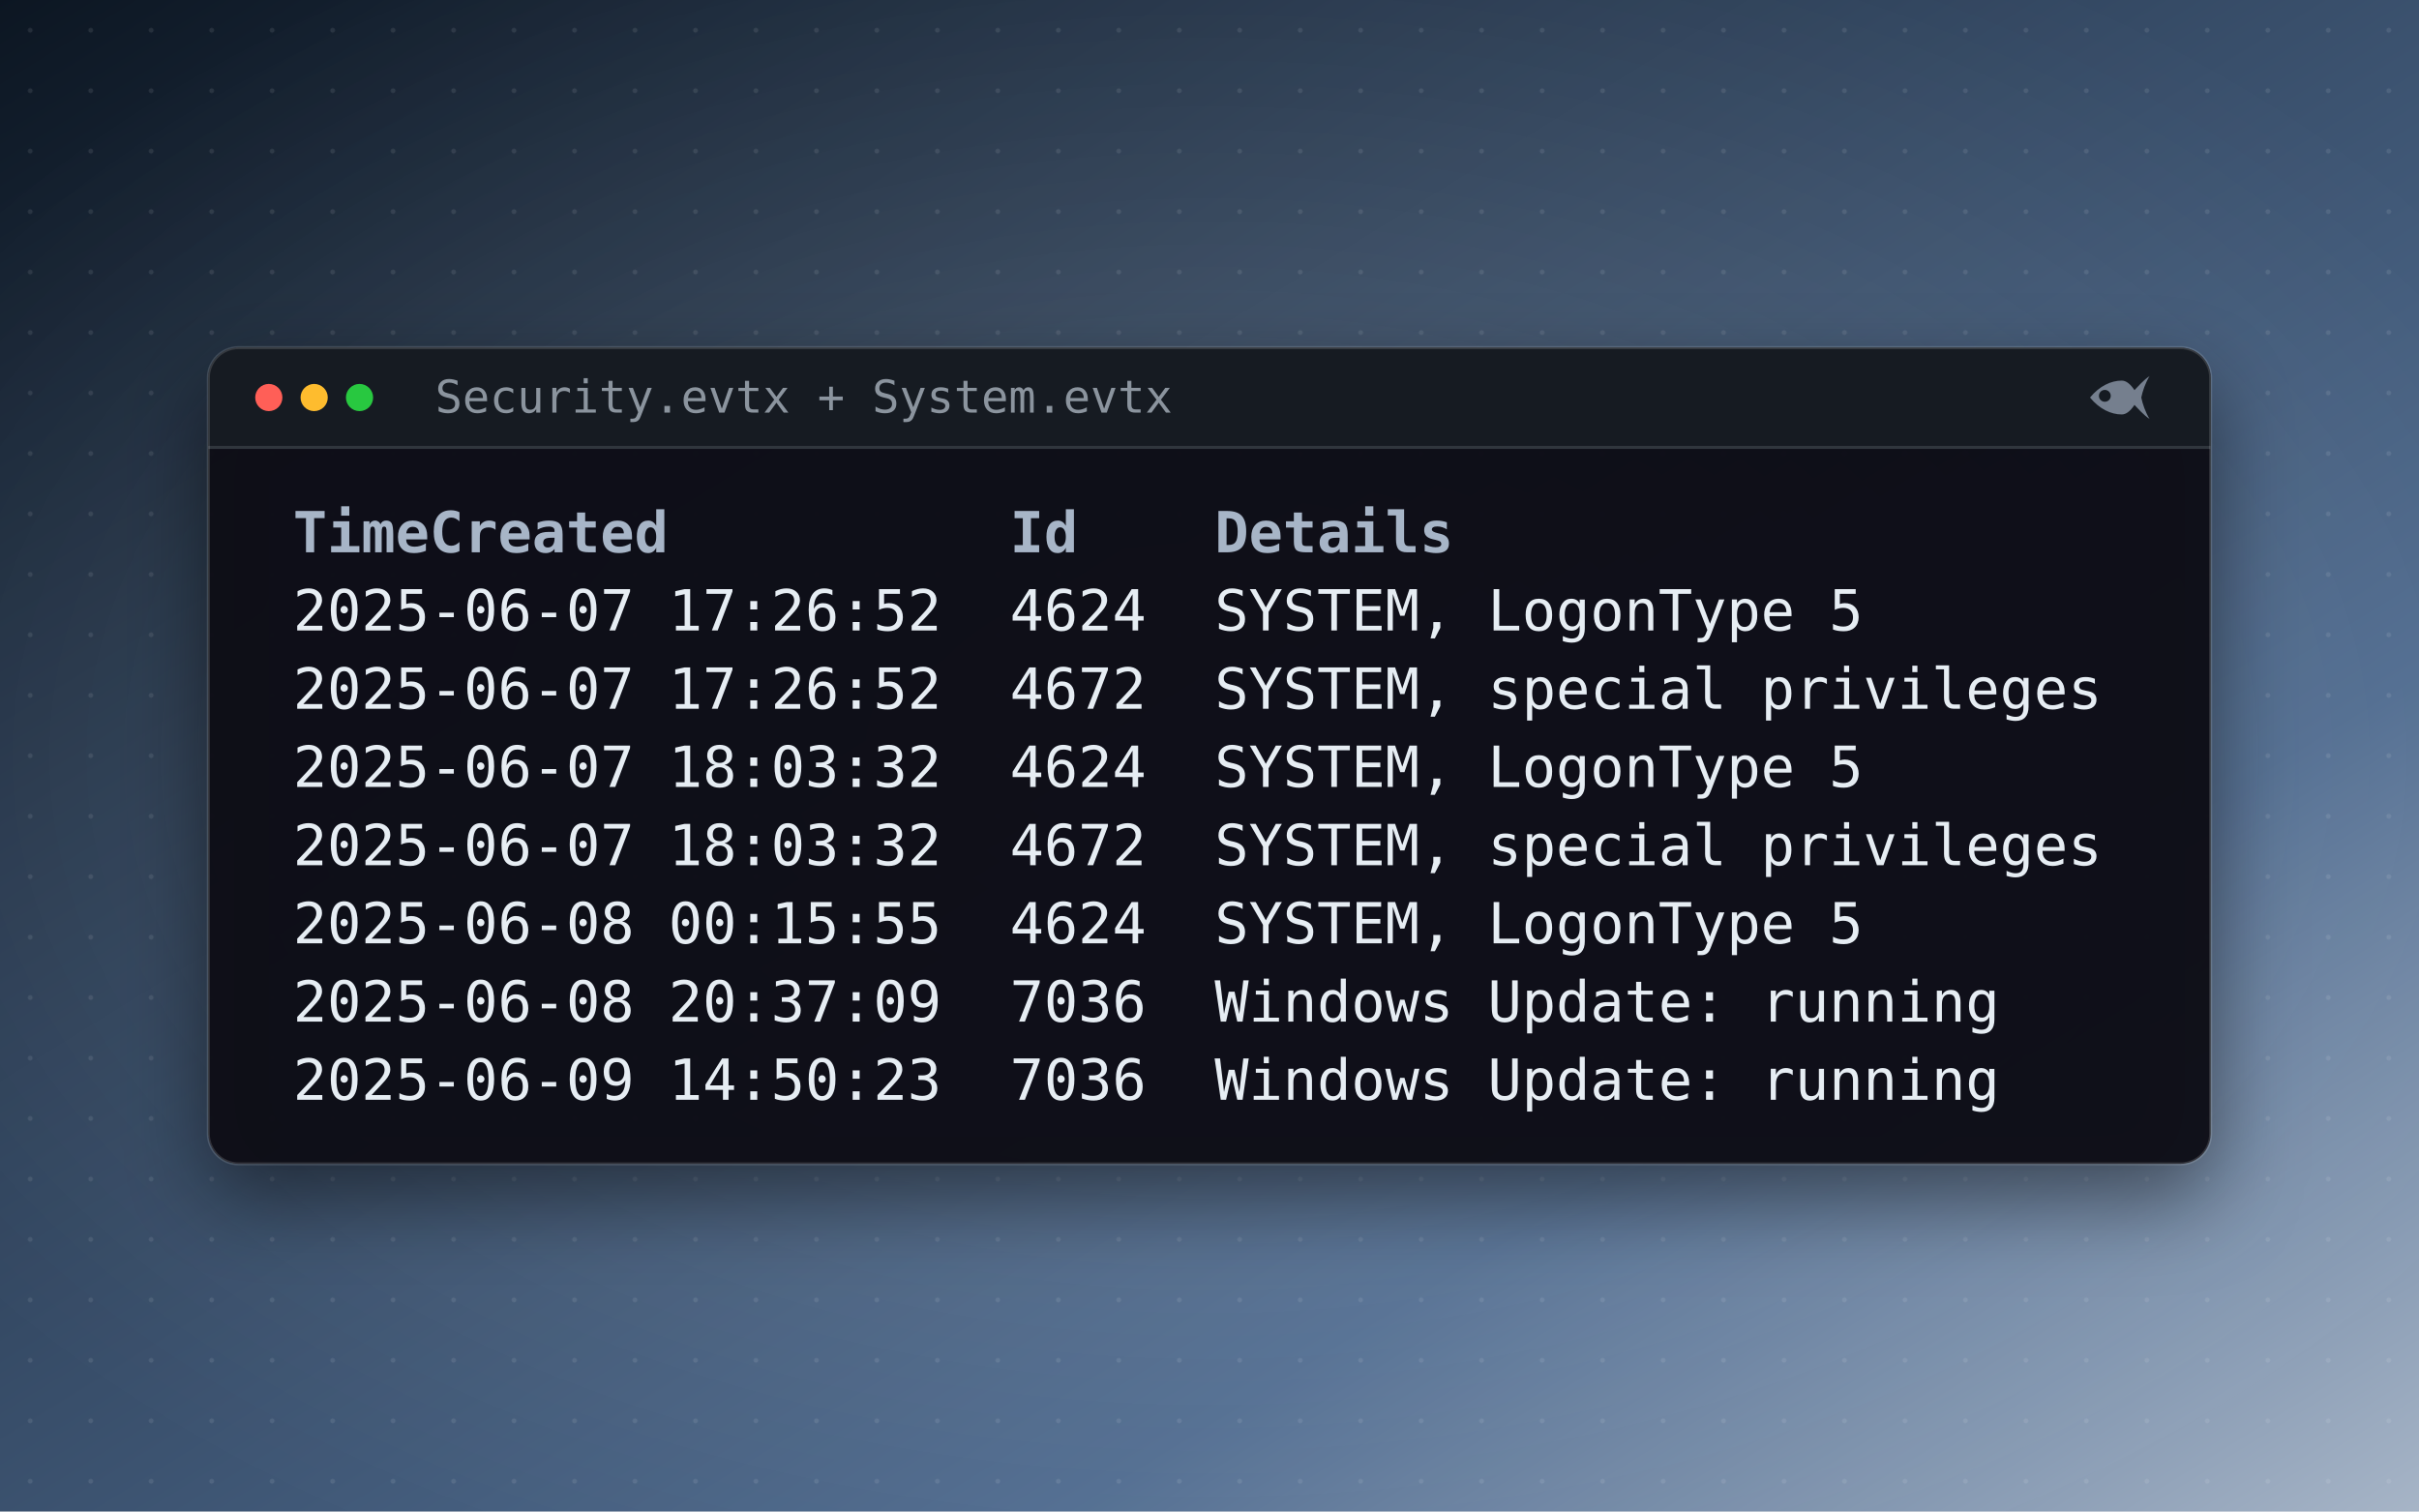
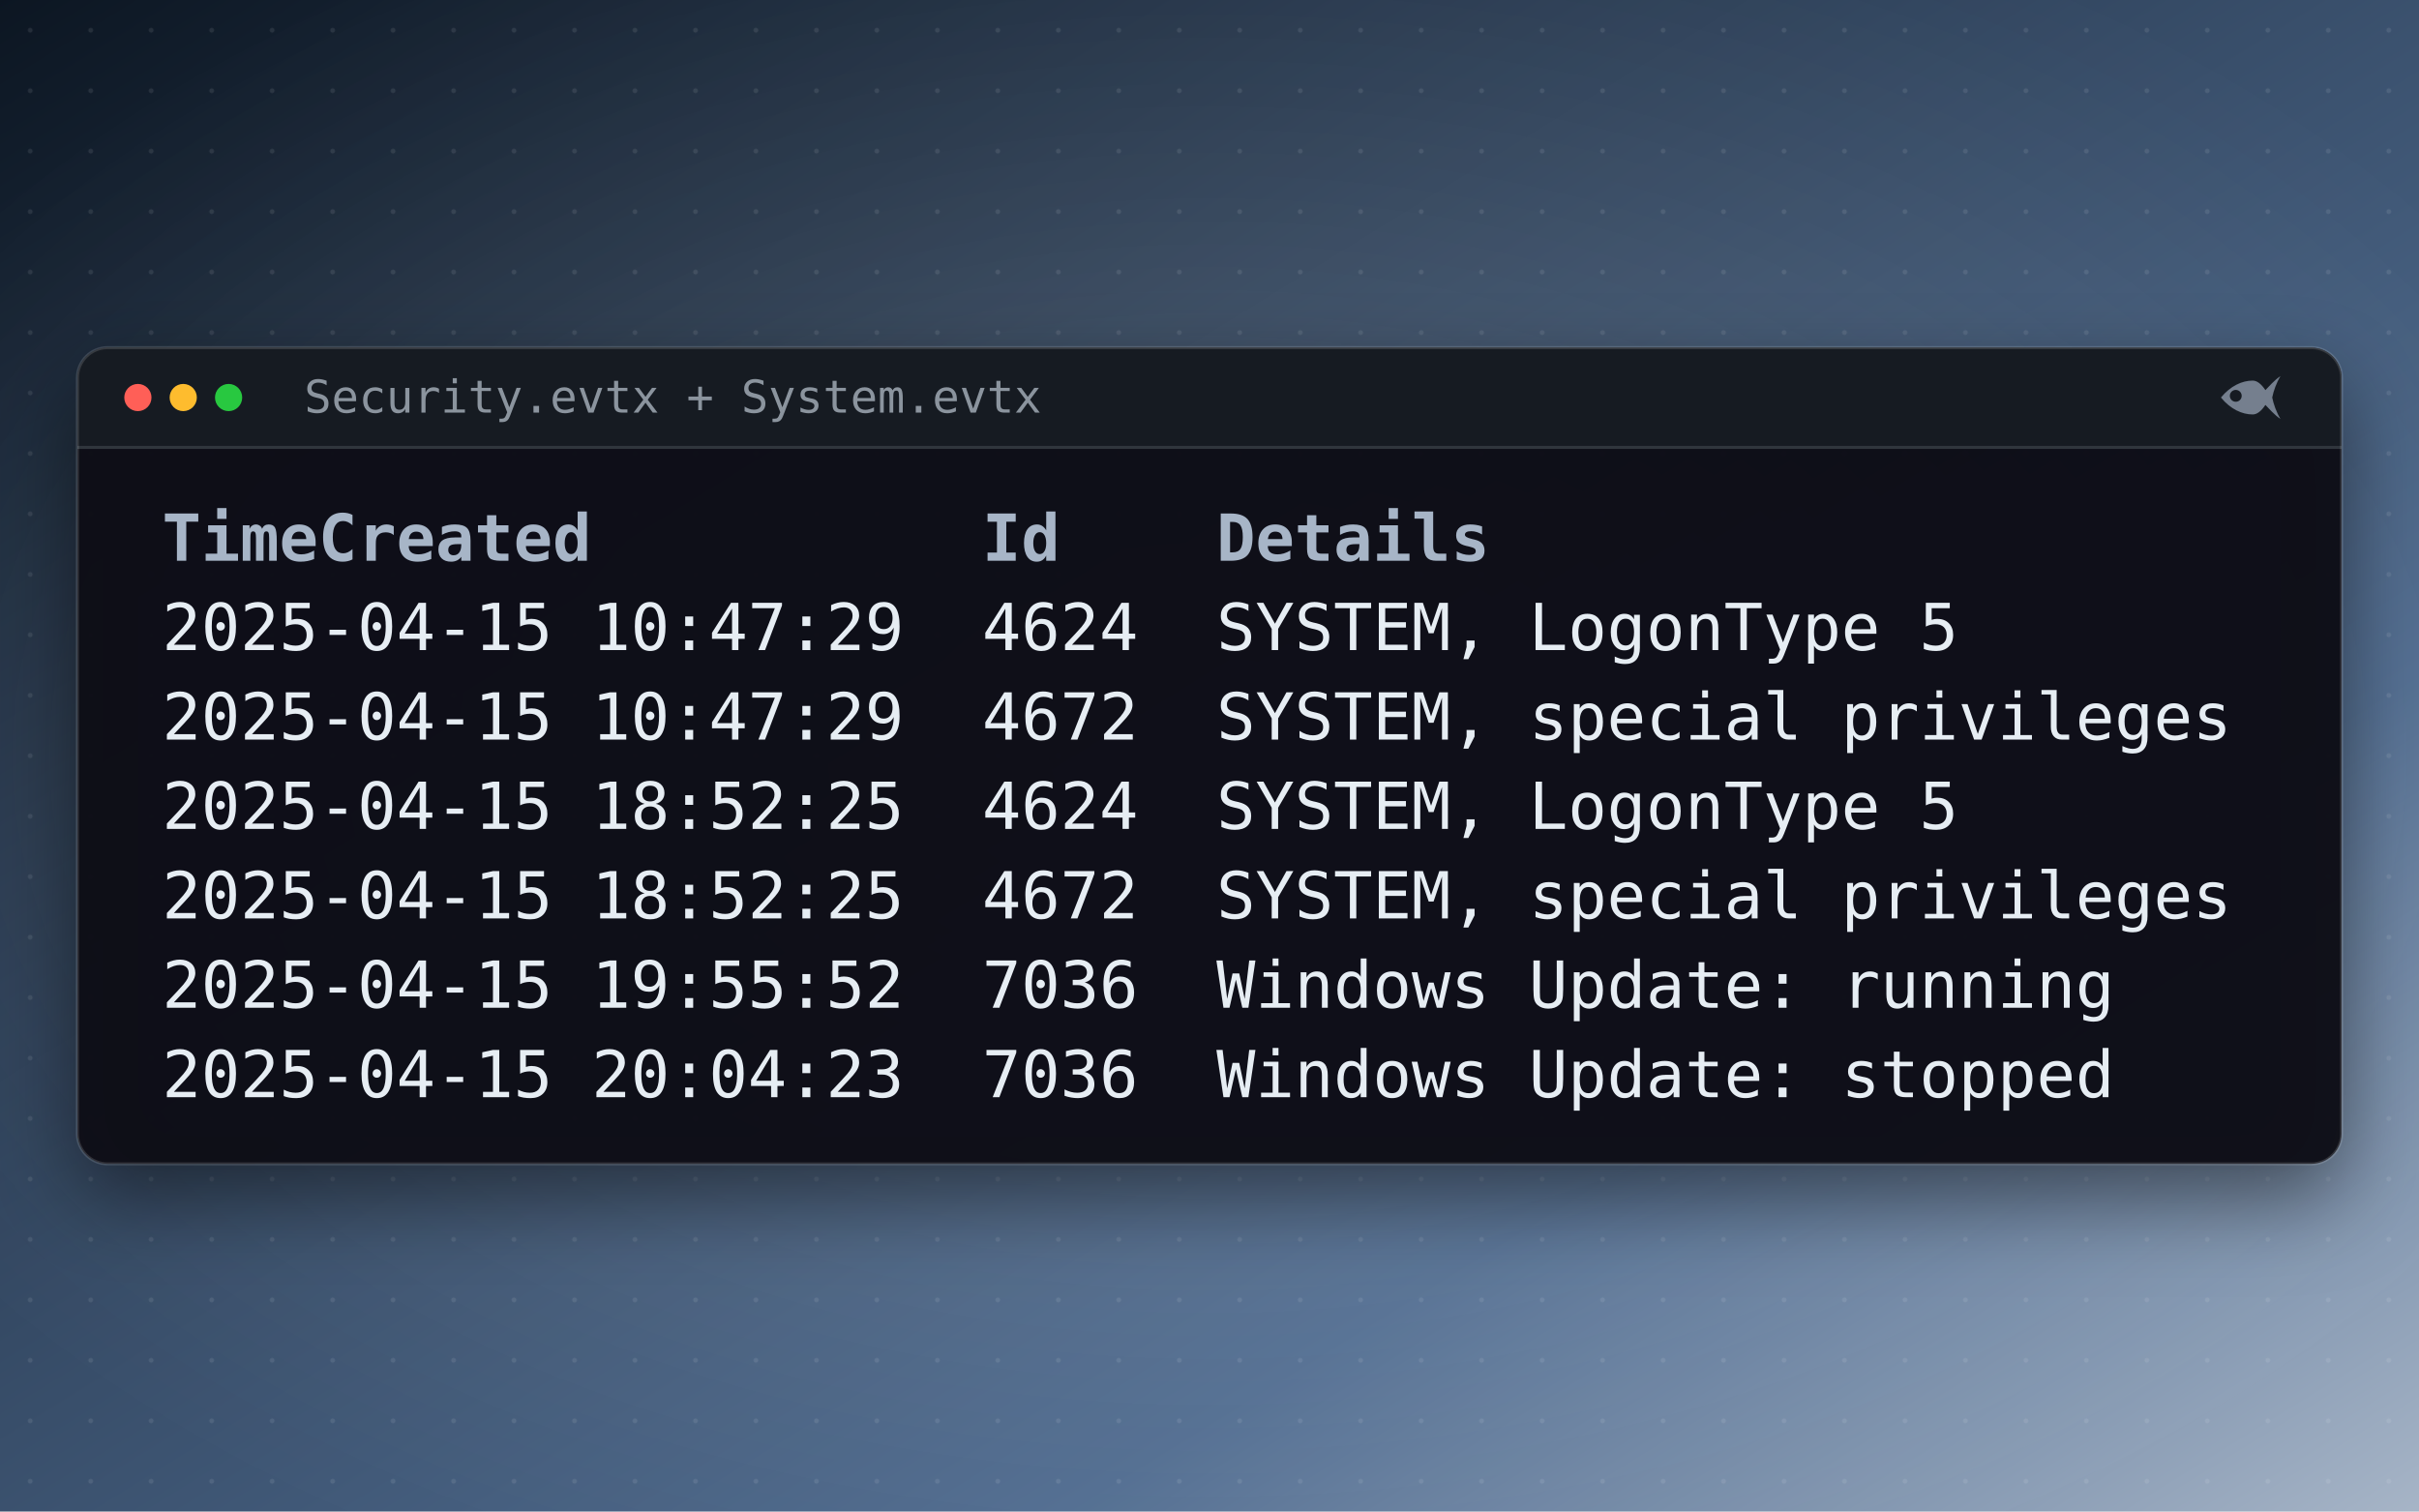
<svg xmlns="http://www.w3.org/2000/svg" viewBox="0 0 1600 1000" width="1600" height="1000" role="img" aria-label="Security.evtx + System.evtx output">
  <defs>
    <linearGradient id="g" x1="0" y1="0" x2="1" y2="1">
      <stop offset="0" stop-color="#0c1622" />
      <stop offset="0.72" stop-color="#4f6b8f" />
      <stop offset="1" stop-color="#a7b5c7" />
    </linearGradient>
    <radialGradient id="glow" cx="0.5" cy="0.5" r="0.62">
      <stop offset="0" stop-color="#ffffff" stop-opacity="0.16" />
      <stop offset="1" stop-color="#ffffff" stop-opacity="0" />
    </radialGradient>
    <pattern id="dots" width="40" height="40" patternUnits="userSpaceOnUse">
      <circle cx="20" cy="20" r="1.6" fill="#ffffff" fill-opacity="0.09" />
    </pattern>
    <filter id="sh" x="-10%" y="-20%" width="120%" height="150%">
      <feDropShadow dx="0" dy="22" stdDeviation="28" flood-color="#000000" flood-opacity="0.5" />
    </filter>
  </defs>
  <rect width="1600" height="1000" fill="url(#g)" />
  <rect width="1600" height="1000" fill="url(#dots)" />
  <rect width="1600" height="1000" fill="url(#glow)" />
-   <rect x="137.8" y="230.0" width="1324.4" height="540.0" rx="20" fill="#0d1117" fill-opacity="0.96" filter="url(#sh)" />
-   <path d="M137.8 296.0V250.0a20 20 0 0 1 20 -20H1442.2a20 20 0 0 1 20 20V296.0Z" fill="#161b22" />
-   <line x1="137.8" y1="296.0" x2="1462.2" y2="296.0" stroke="#30363d" stroke-width="2" />
-   <rect x="137.8" y="230.0" width="1324.4" height="540.0" rx="20" fill="none" stroke="#ffffff" stroke-opacity="0.14" stroke-width="2" />
-   <circle cx="177.8" cy="263.0" r="9" fill="#ff5f57" />
-   <circle cx="207.8" cy="263.0" r="9" fill="#febc2e" />
-   <circle cx="237.8" cy="263.0" r="9" fill="#28c840" />
-   <g transform="translate(1378.2,240.6) scale(0.7)" opacity="0.65">
+   <rect x="51.2" y="230.0" width="1497.6" height="540.0" rx="20" fill="#0d1117" fill-opacity="0.96" filter="url(#sh)" />
+   <path d="M51.2 296.0V250.0a20 20 0 0 1 20 -20H1528.8a20 20 0 0 1 20 20V296.0Z" fill="#161b22" />
+   <line x1="51.2" y1="296.0" x2="1548.8" y2="296.0" stroke="#30363d" stroke-width="2" />
+   <rect x="51.2" y="230.0" width="1497.6" height="540.0" rx="20" fill="none" stroke="#ffffff" stroke-opacity="0.14" stroke-width="2" />
+   <circle cx="91.2" cy="263.0" r="9" fill="#ff5f57" />
+   <circle cx="121.2" cy="263.0" r="9" fill="#febc2e" />
+   <circle cx="151.2" cy="263.0" r="9" fill="#28c840" />
+   <g transform="translate(1464.8,240.6) scale(0.7)" opacity="0.65">
    <path fill-rule="evenodd" d="M6 32c9-11 20-16 30-16C40 16 44 19 48 25C51 22 56.5 15.5 62.25 11.75C58.38 18.12 55.69 25.81 54.44 32C55.69 38.19 58.38 45.88 62.25 52.25C56.5 48.5 51 42 48 39C44 45 40 48 36 48c-10 0-21-5-30-16z M20 24.8a5.6 5.6 0 1 0 0 11.2 5.6 5.6 0 1 0 0-11.2z" fill="#a7b5c7" />
  </g>
  <g font-family="ui-monospace, SFMono-Regular, Menlo, Consolas, 'DejaVu Sans Mono', monospace">
-     <text x="287.8" y="273.0" font-size="30" fill="#8b949e" xml:space="preserve">Security.evtx + System.evtx</text>
-     <g font-size="37.5">
-       <text x="193.8" y="365.4" fill="#a7b5c7" font-weight="700" xml:space="preserve">TimeCreated          Id    Details</text>
-       <text x="193.8" y="417.1" fill="#e6edf3" xml:space="preserve">2025-06-07 17:26:52  4624  SYSTEM, LogonType 5</text>
-       <text x="193.8" y="468.9" fill="#e6edf3" xml:space="preserve">2025-06-07 17:26:52  4672  SYSTEM, special privileges</text>
-       <text x="193.8" y="520.6" fill="#e6edf3" xml:space="preserve">2025-06-07 18:03:32  4624  SYSTEM, LogonType 5</text>
-       <text x="193.8" y="572.4" fill="#e6edf3" xml:space="preserve">2025-06-07 18:03:32  4672  SYSTEM, special privileges</text>
-       <text x="193.8" y="624.1" fill="#e6edf3" xml:space="preserve">2025-06-08 00:15:55  4624  SYSTEM, LogonType 5</text>
-       <text x="193.8" y="675.9" fill="#e6edf3" xml:space="preserve">2025-06-08 20:37:09  7036  Windows Update: running</text>
-       <text x="193.8" y="727.6" fill="#e6edf3" xml:space="preserve">2025-06-09 14:50:23  7036  Windows Update: running</text>
+     <text x="201.2" y="273.0" font-size="30" fill="#8b949e" xml:space="preserve">Security.evtx + System.evtx</text>
+     <g font-size="42.9">
+       <text x="107.2" y="371.0" fill="#a7b5c7" font-weight="700" xml:space="preserve">TimeCreated          Id    Details</text>
+       <text x="107.2" y="430.1" fill="#e6edf3" xml:space="preserve">2025-04-15 10:47:29  4624  SYSTEM, LogonType 5</text>
+       <text x="107.2" y="489.3" fill="#e6edf3" xml:space="preserve">2025-04-15 10:47:29  4672  SYSTEM, special privileges</text>
+       <text x="107.2" y="548.4" fill="#e6edf3" xml:space="preserve">2025-04-15 18:52:25  4624  SYSTEM, LogonType 5</text>
+       <text x="107.2" y="607.6" fill="#e6edf3" xml:space="preserve">2025-04-15 18:52:25  4672  SYSTEM, special privileges</text>
+       <text x="107.2" y="666.7" fill="#e6edf3" xml:space="preserve">2025-04-15 19:55:52  7036  Windows Update: running</text>
+       <text x="107.2" y="725.9" fill="#e6edf3" xml:space="preserve">2025-04-15 20:04:23  7036  Windows Update: stopped</text>
    </g>
  </g>
</svg>
